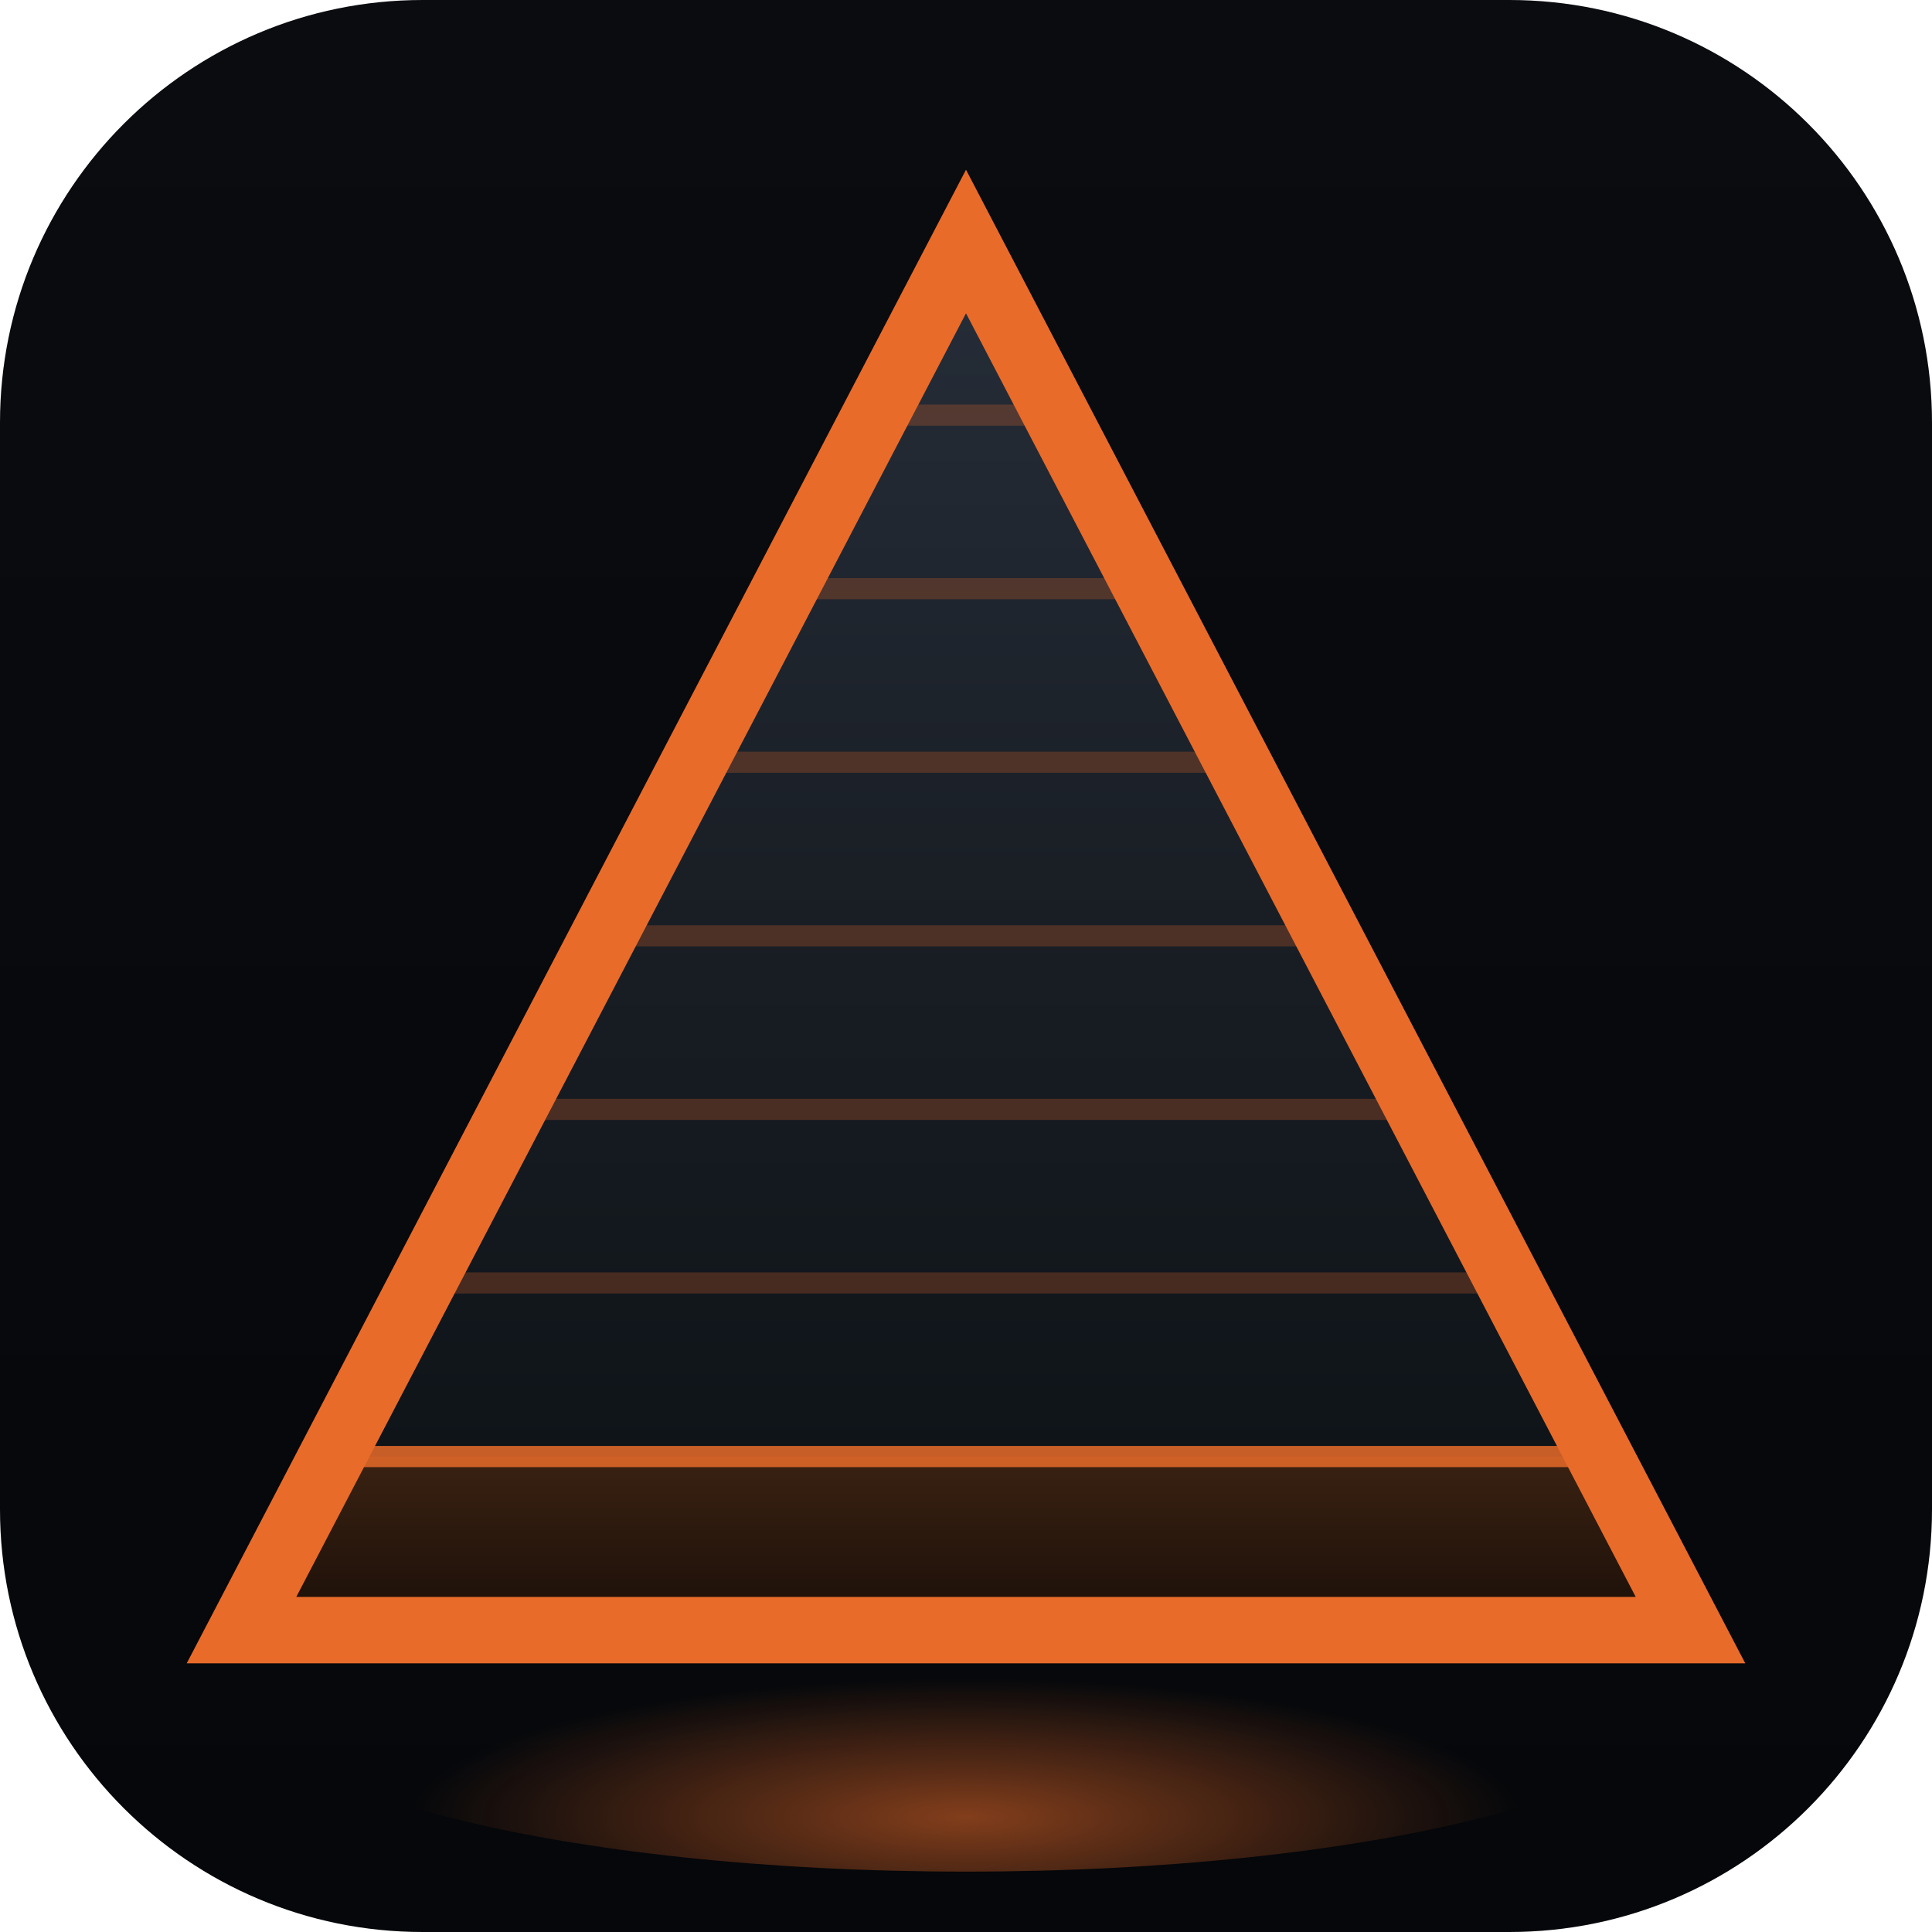
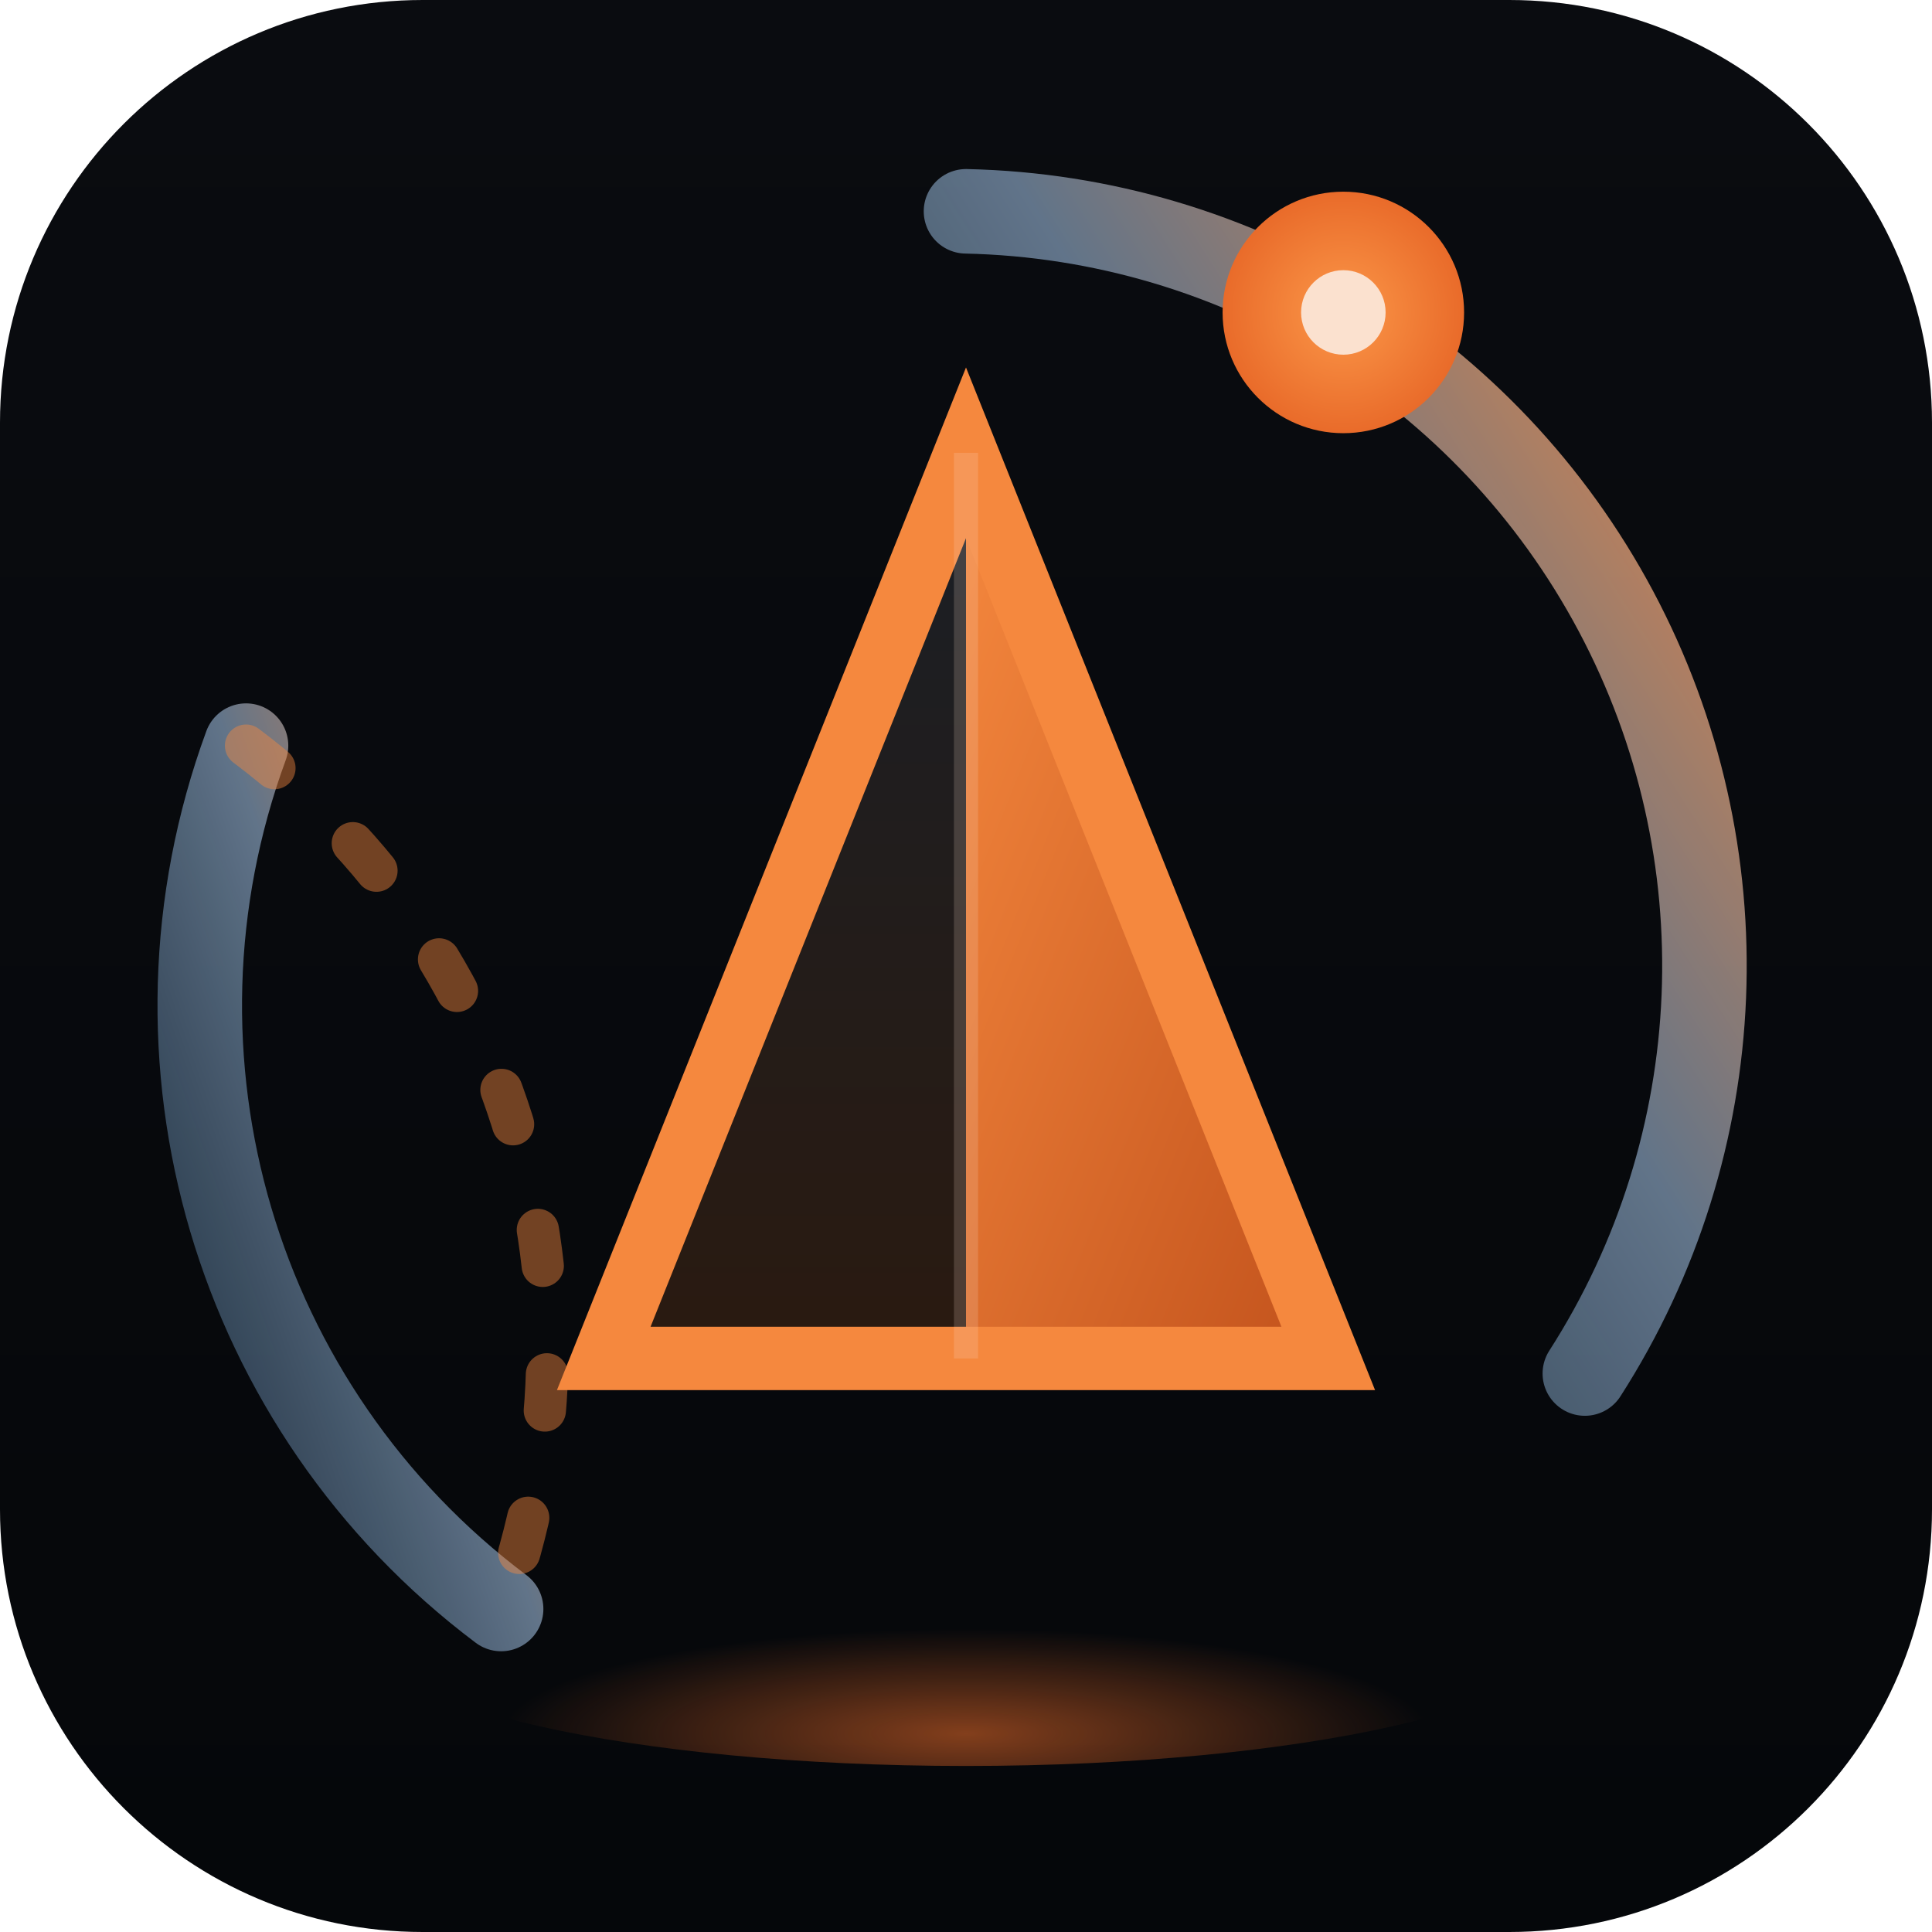
<svg xmlns="http://www.w3.org/2000/svg" viewBox="0 0 64 64" role="img" aria-label="Ashlr Stack">
  <defs>
    <linearGradient id="bg" x1="0" y1="0" x2="0" y2="1">
      <stop offset="0%" stop-color="#0a0c10" />
      <stop offset="100%" stop-color="#05070a" />
    </linearGradient>
-     <linearGradient id="steel" x1="0" x2="0" y1="0" y2="1">
-       <stop offset="0%" stop-color="#2a3340" />
-       <stop offset="60%" stop-color="#1a1f26" />
-       <stop offset="100%" stop-color="#0f1419" />
+     <linearGradient id="ring" x1="0" y1="1" x2="1" y2="0">
+       <stop offset="0%" stop-color="#39556f" stop-opacity="0.55" />
+       <stop offset="55%" stop-color="#6b8097" stop-opacity="0.9" />
+       <stop offset="100%" stop-color="#f5883e" />
    </linearGradient>
-     <linearGradient id="phantom" x1="0" x2="0" y1="0" y2="1">
-       <stop offset="0%" stop-color="#3a2212" />
-       <stop offset="100%" stop-color="#1a0e08" />
+     <linearGradient id="facet" x1="0" y1="0" x2="1" y2="1">
+       <stop offset="0%" stop-color="#f5883e" />
+       <stop offset="100%" stop-color="#c2521c" />
    </linearGradient>
-     <radialGradient id="glow" cx="50%" cy="85%" r="55%">
+     <linearGradient id="shadow" x1="0" y1="0" x2="0" y2="1">
+       <stop offset="0%" stop-color="#1a1f26" />
+       <stop offset="100%" stop-color="#2a1a10" />
+     </linearGradient>
+     <radialGradient id="glow" cx="50%" cy="88%" r="55%">
      <stop offset="0%" stop-color="#e96b2a" stop-opacity="0.55" />
      <stop offset="70%" stop-color="#e96b2a" stop-opacity="0" />
    </radialGradient>
-     <clipPath id="tri">
-       <path d="M32 8 L56 54 L8 54 Z" />
-     </clipPath>
+     <radialGradient id="sat" cx="50%" cy="50%" r="50%">
+       <stop offset="0%" stop-color="#fbe1cf" />
+       <stop offset="35%" stop-color="#f5883e" />
+       <stop offset="100%" stop-color="#e96b2a" />
+     </radialGradient>
  </defs>
  <rect width="64" height="64" rx="14" fill="url(#bg)" />
-   <ellipse cx="32" cy="56" rx="24" ry="6" fill="url(#glow)" />
-   <g clip-path="url(#tri)">
-     <rect x="0" y="0" width="64" height="48.25" fill="url(#steel)" />
-     <rect x="0" y="48.25" width="64" height="5.75" fill="url(#phantom)" />
-     <line x1="0" x2="64" y1="13.75" y2="13.75" stroke="#e96b2a" stroke-width="0.7" stroke-opacity="0.25" />
-     <line x1="0" x2="64" y1="19.5" y2="19.5" stroke="#e96b2a" stroke-width="0.7" stroke-opacity="0.25" />
-     <line x1="0" x2="64" y1="25.25" y2="25.25" stroke="#e96b2a" stroke-width="0.7" stroke-opacity="0.25" />
-     <line x1="0" x2="64" y1="31" y2="31" stroke="#e96b2a" stroke-width="0.7" stroke-opacity="0.25" />
-     <line x1="0" x2="64" y1="36.75" y2="36.75" stroke="#e96b2a" stroke-width="0.7" stroke-opacity="0.25" />
-     <line x1="0" x2="64" y1="42.5" y2="42.5" stroke="#e96b2a" stroke-width="0.7" stroke-opacity="0.25" />
-     <line x1="0" x2="64" y1="48.25" y2="48.25" stroke="#e96b2a" stroke-width="0.7" stroke-opacity="0.85" />
-   </g>
-   <path d="M32 8 L56 54 L8 54 Z" fill="none" stroke="#e96b2a" stroke-width="2.2" stroke-linejoin="miter" />
+   <ellipse cx="32" cy="54" rx="20" ry="4.5" fill="url(#glow)" />
+   <path d="M 32 7 A 25 25 0 0 1 52.5 45.5" stroke="url(#ring)" stroke-width="2.8" stroke-linecap="round" fill="none" />
+   <path d="M 16.6 53.3 A 25 25 0 0 1 8.15 24.7" stroke="url(#ring)" stroke-width="2.8" stroke-linecap="round" fill="none" />
+   <path d="M 8.15 24.7 A 25 25 0 0 1 16.6 53.3" stroke="#f5883e" stroke-opacity="0.45" stroke-width="1.4" stroke-dasharray="1.2 3.6" stroke-linecap="round" fill="none" />
+   <path d="M 32 15 L 32 45 L 20 45 Z" fill="url(#shadow)" />
+   <path d="M 32 15 L 44 45 L 32 45 Z" fill="url(#facet)" />
+   <path d="M 32 15 L 44 45 L 20 45 Z" fill="none" stroke="#f5883e" stroke-width="2.1" stroke-linejoin="miter" />
+   <line x1="32" y1="15" x2="32" y2="45" stroke="#fbe1cf" stroke-opacity="0.18" stroke-width="0.8" />
+   <circle cx="44.5" cy="10.35" r="4" fill="url(#sat)" />
+   <circle cx="44.5" cy="10.35" r="1.4" fill="#fbe1cf" />
</svg>
